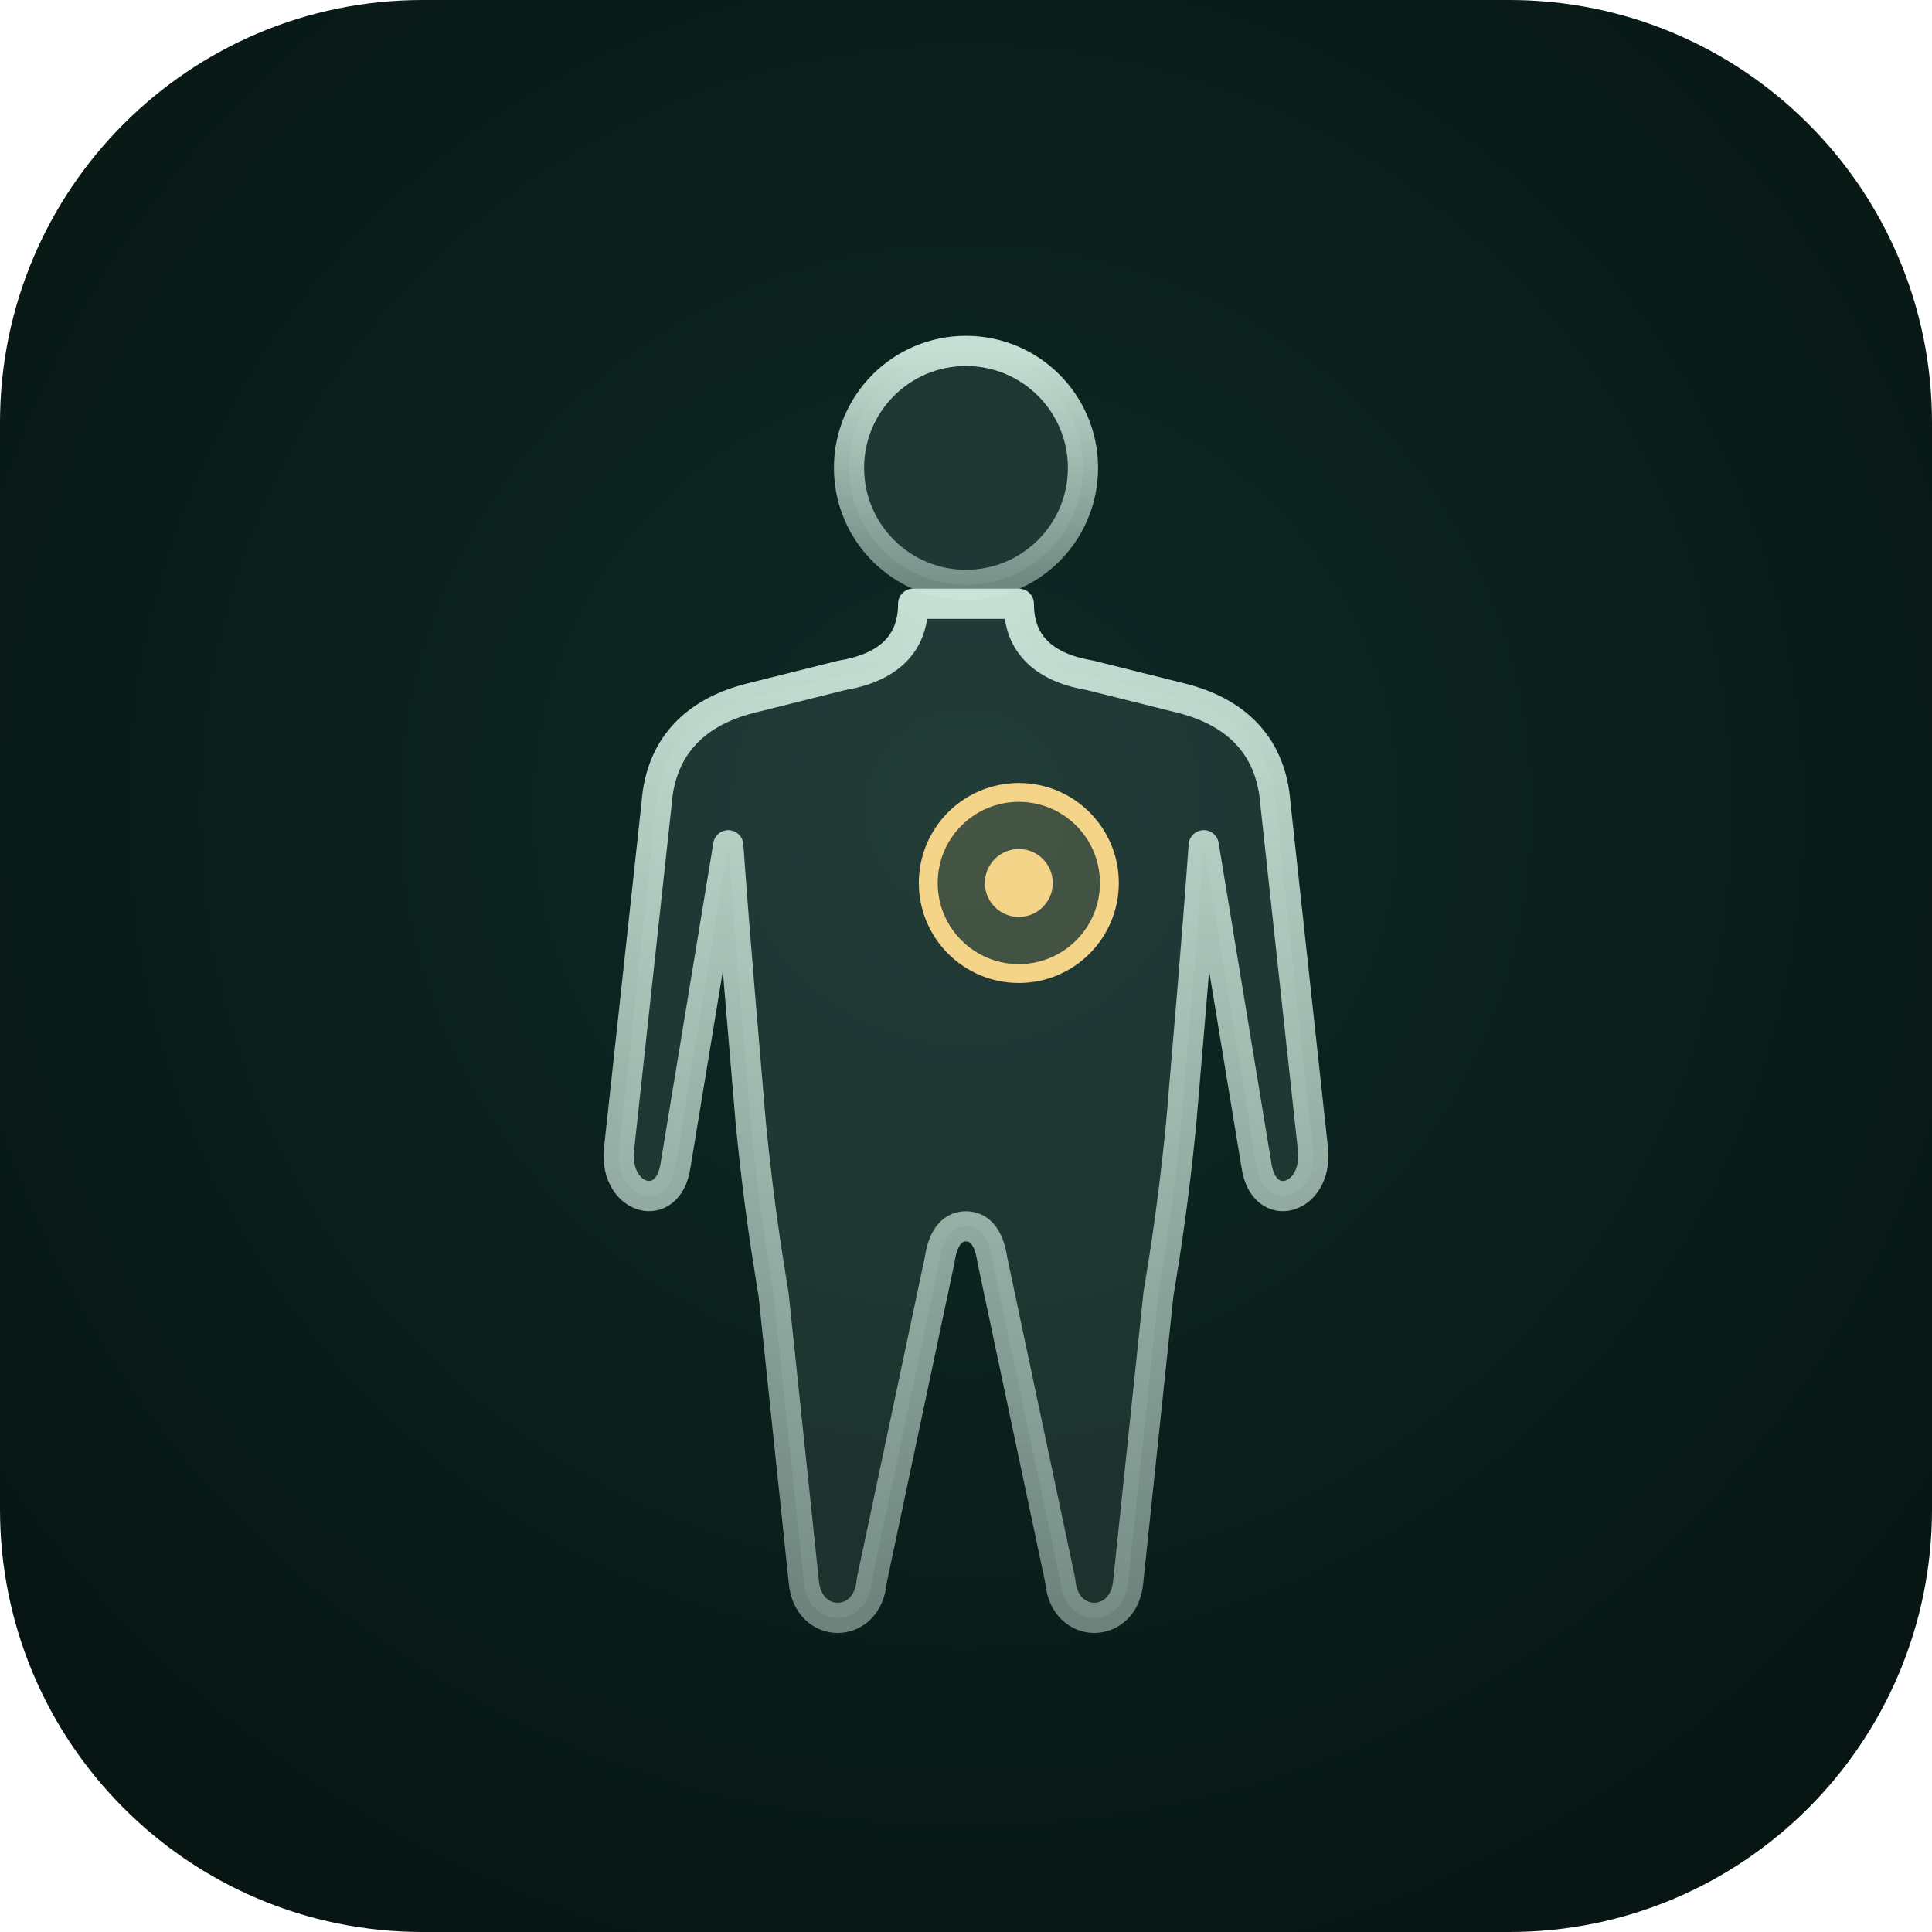
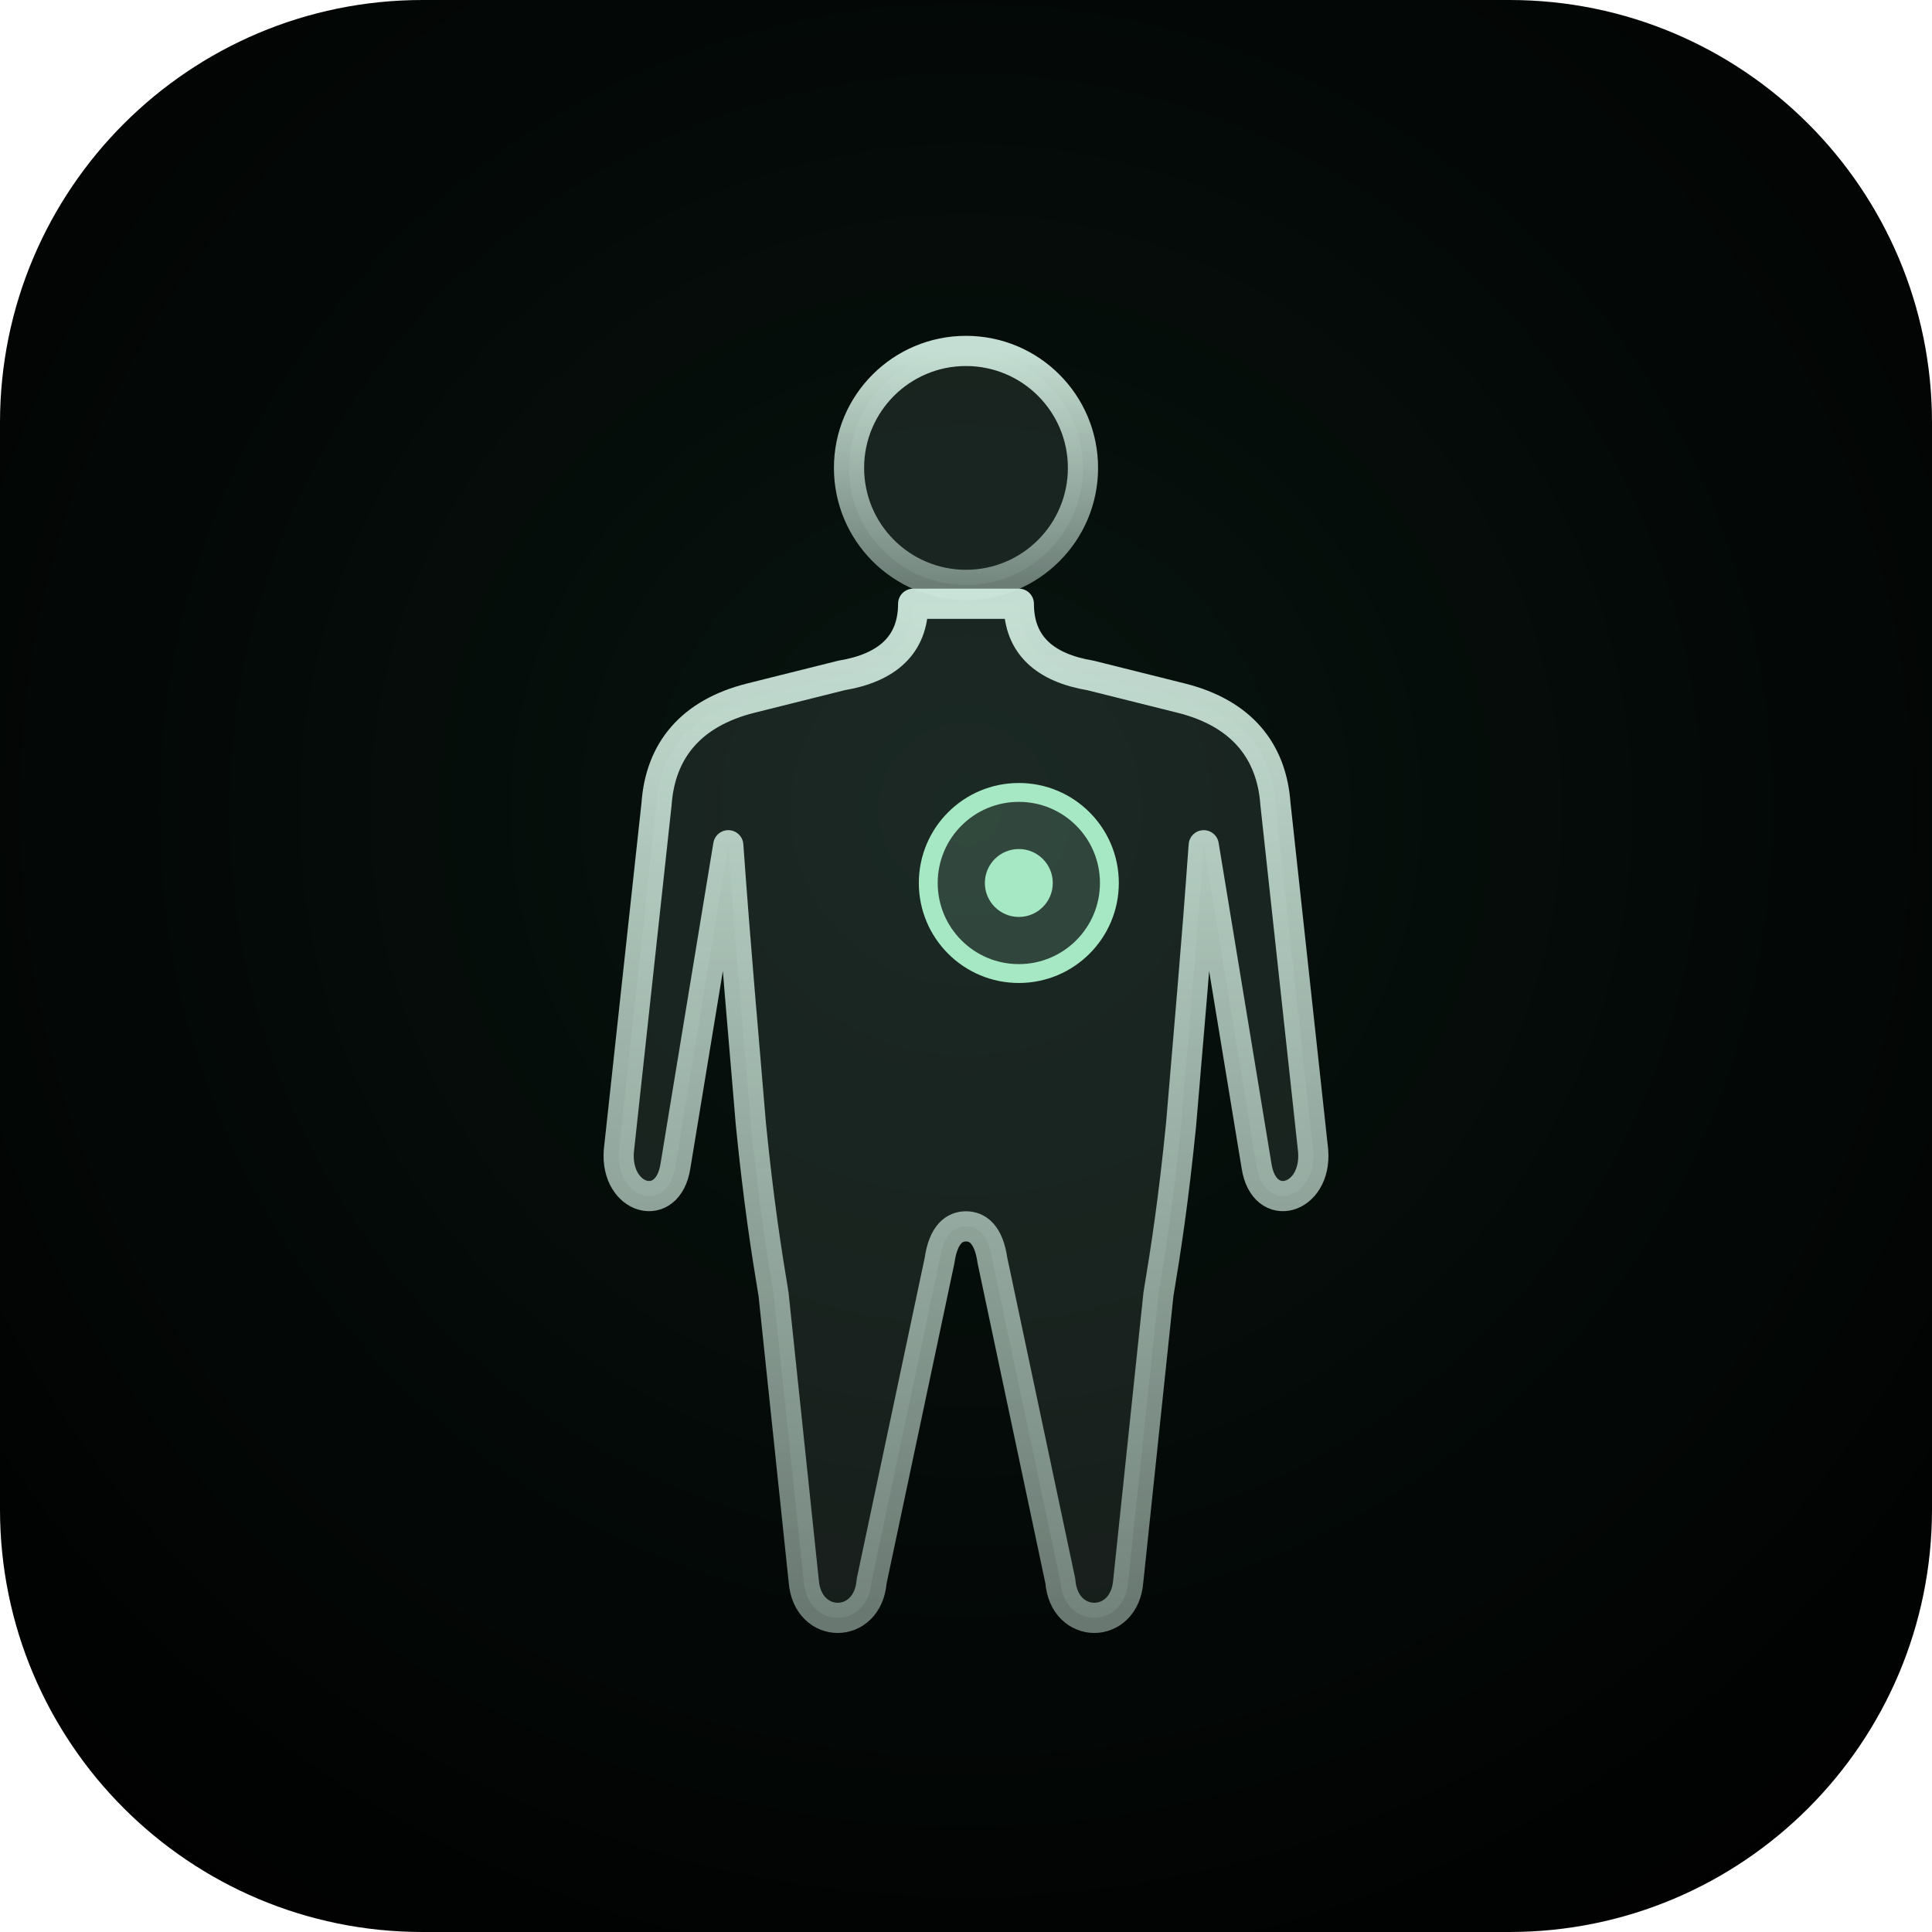
<svg xmlns="http://www.w3.org/2000/svg" viewBox="0 0 512 512">
  <defs>
    <radialGradient id="bg" cx="50%" cy="42%" r="72%">
-       <stop offset="0" stop-color="#0F2925" />
-       <stop offset="1" stop-color="#061412" />
+       <stop offset="0" stop-color="#08140F" />
+       <stop offset="1" stop-color="#000000" />
    </radialGradient>
    <linearGradient id="glass" x1="0" y1="0" x2="0" y2="1">
      <stop offset="0" stop-color="#CFE9DD" stop-opacity="0.95" />
      <stop offset="1" stop-color="#CFE9DD" stop-opacity="0.5" />
    </linearGradient>
  </defs>
  <rect width="512" height="512" rx="112" fill="url(#bg)" />
  <g stroke="url(#glass)" stroke-width="8" stroke-linejoin="round" fill="#CFE9DD" fill-opacity="0.1">
    <circle cx="256" cy="124" r="31" />
    <path d="M242 160 C242 171 235 177 223 179 L199 185 C183 189 175 199 174 213 L164 305 C163 318 177 322 179 309 L193 224 C195 252 197 274 199 298 C201 318 203 331 205 343 L213 419 C214 432 230 432 231 419 L249 334 C250 327 253 325 256 325 C259 325 262 327 263 334 L281 419 C282 432 298 432 299 419 L307 343 C309 331 311 318 313 298 C315 274 317 252 319 224 L333 309 C335 322 349 318 348 305 L338 213 C337 199 329 189 313 185 L289 179 C277 177 270 171 270 160 Z" />
  </g>
-   <circle cx="270" cy="234" r="24" fill="#F3D488" fill-opacity="0.16" stroke="#F3D488" stroke-width="5" />
-   <circle cx="270" cy="234" r="9" fill="#F3D488" />
+   <circle cx="270" cy="234" r="24" fill="#A6E8C4" fill-opacity="0.16" stroke="#A6E8C4" stroke-width="5" />
+   <circle cx="270" cy="234" r="9" fill="#A6E8C4" />
</svg>
